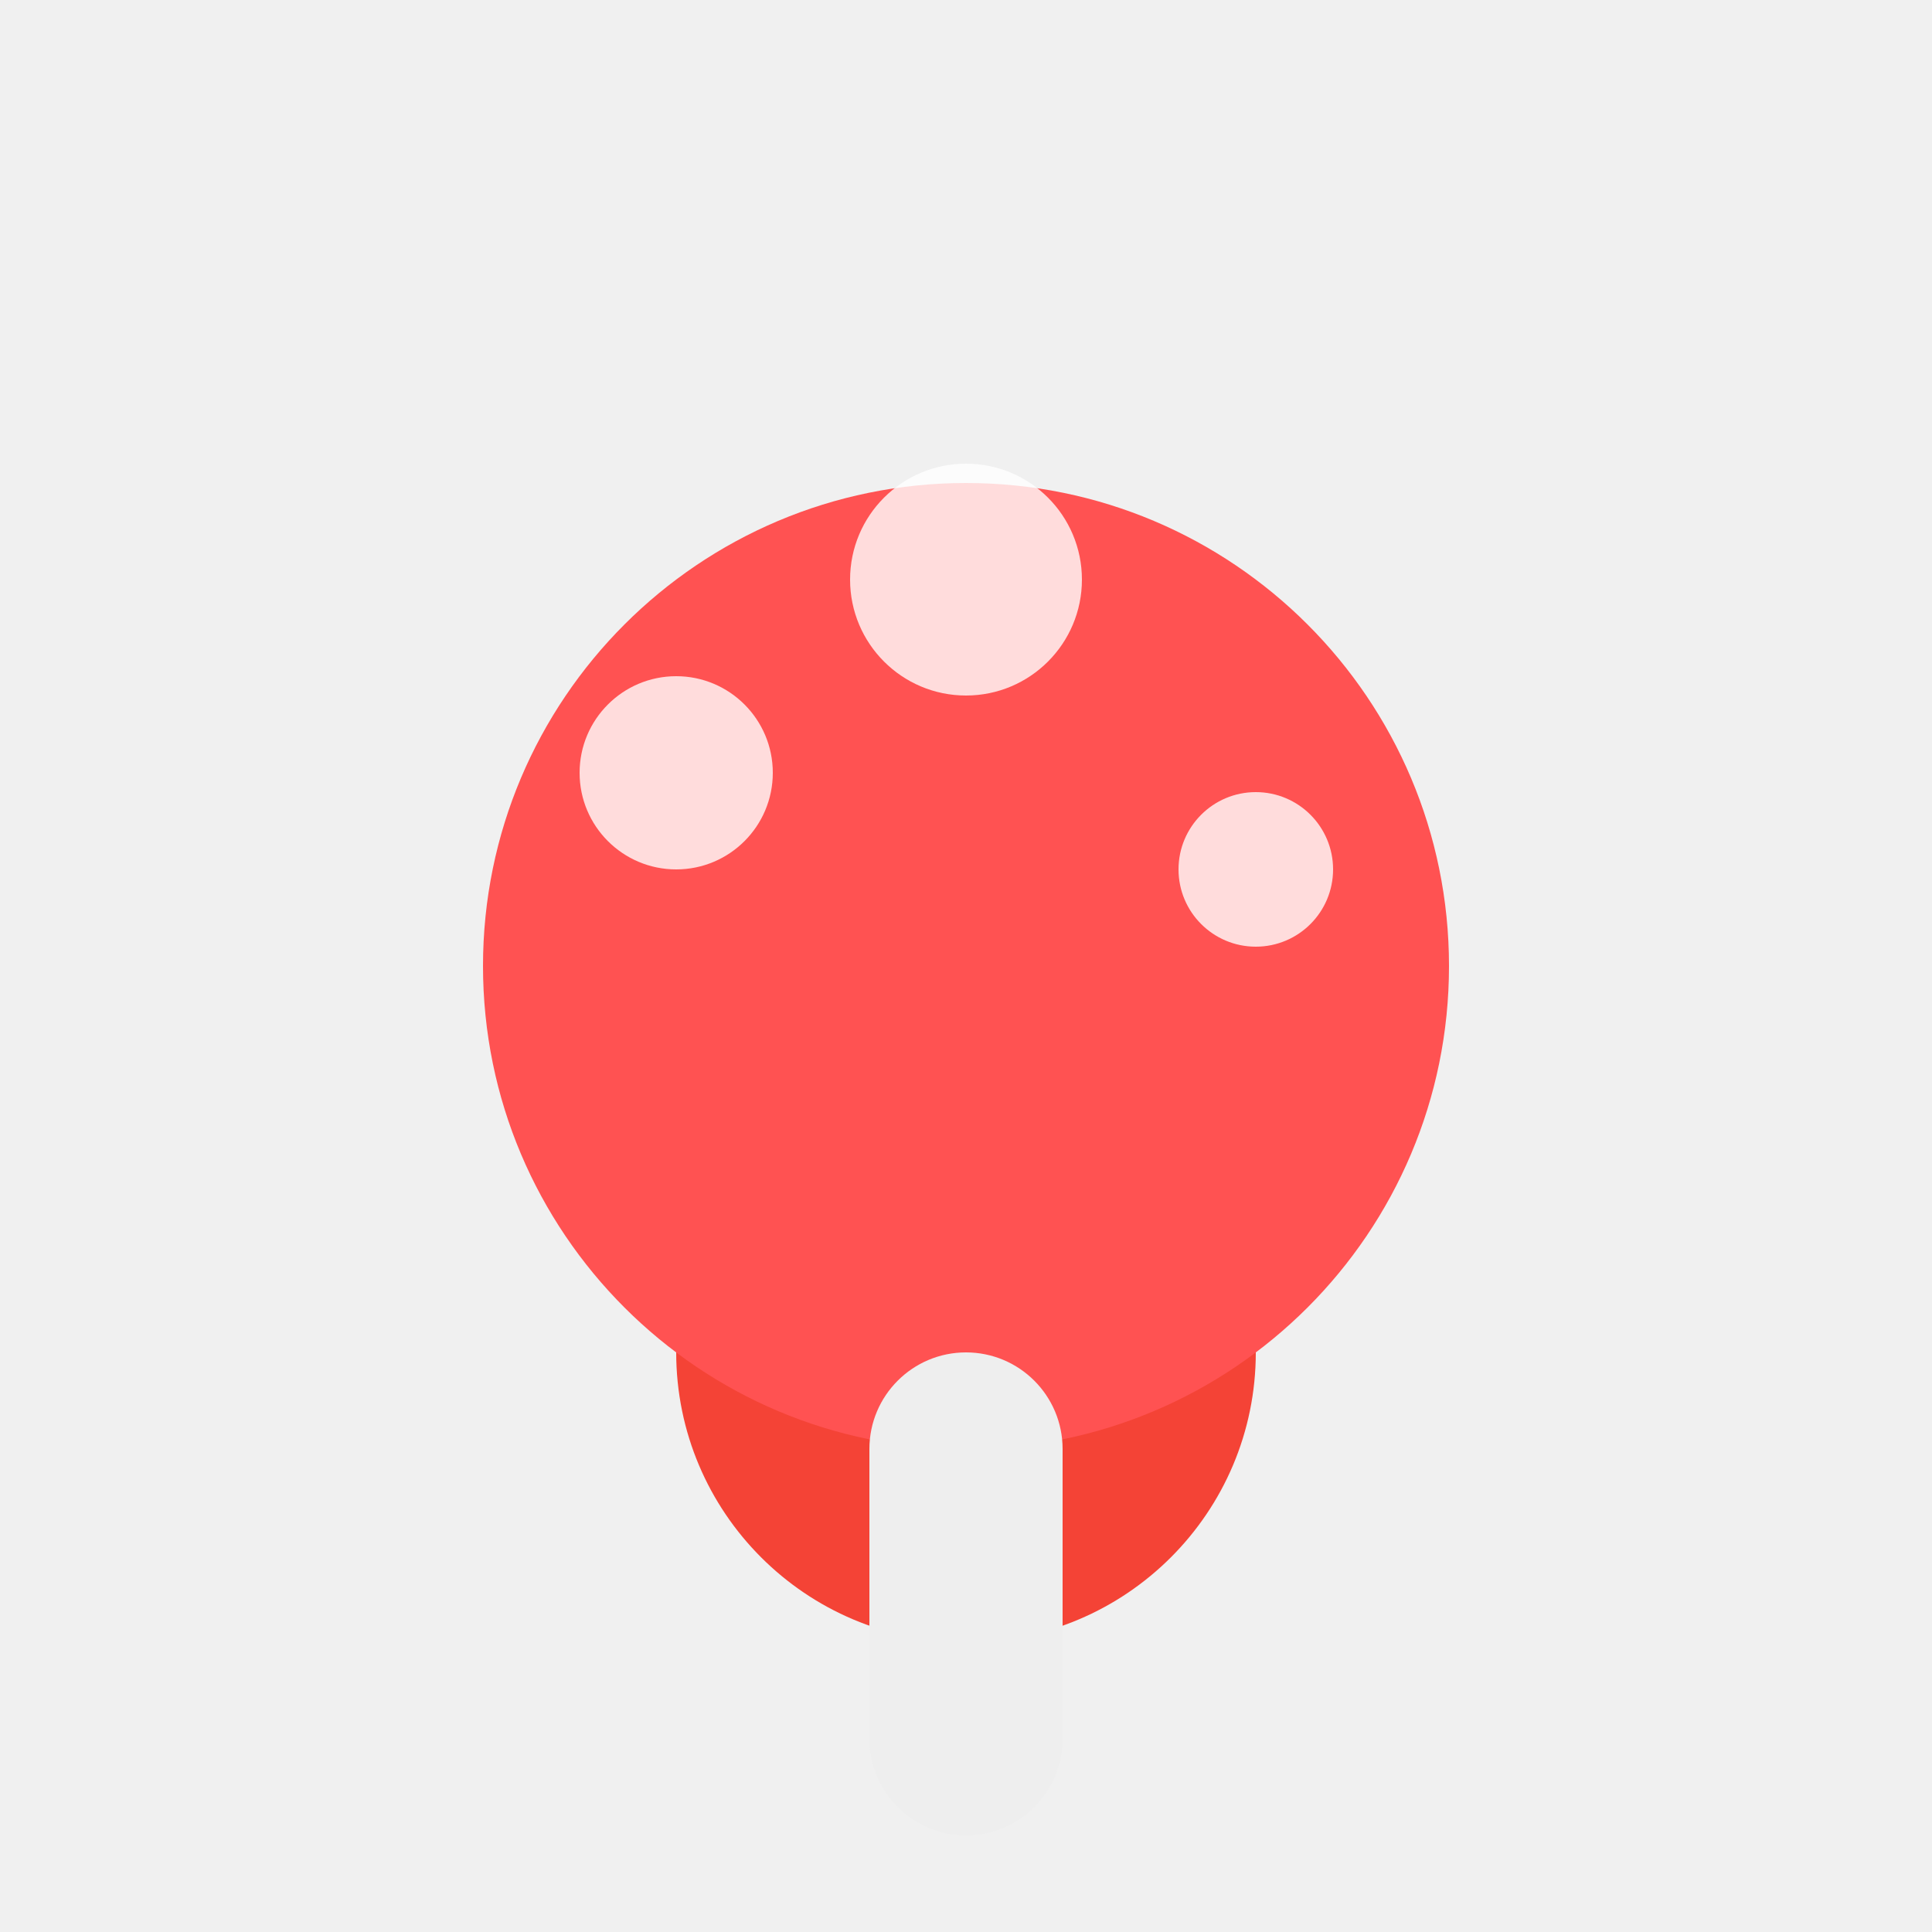
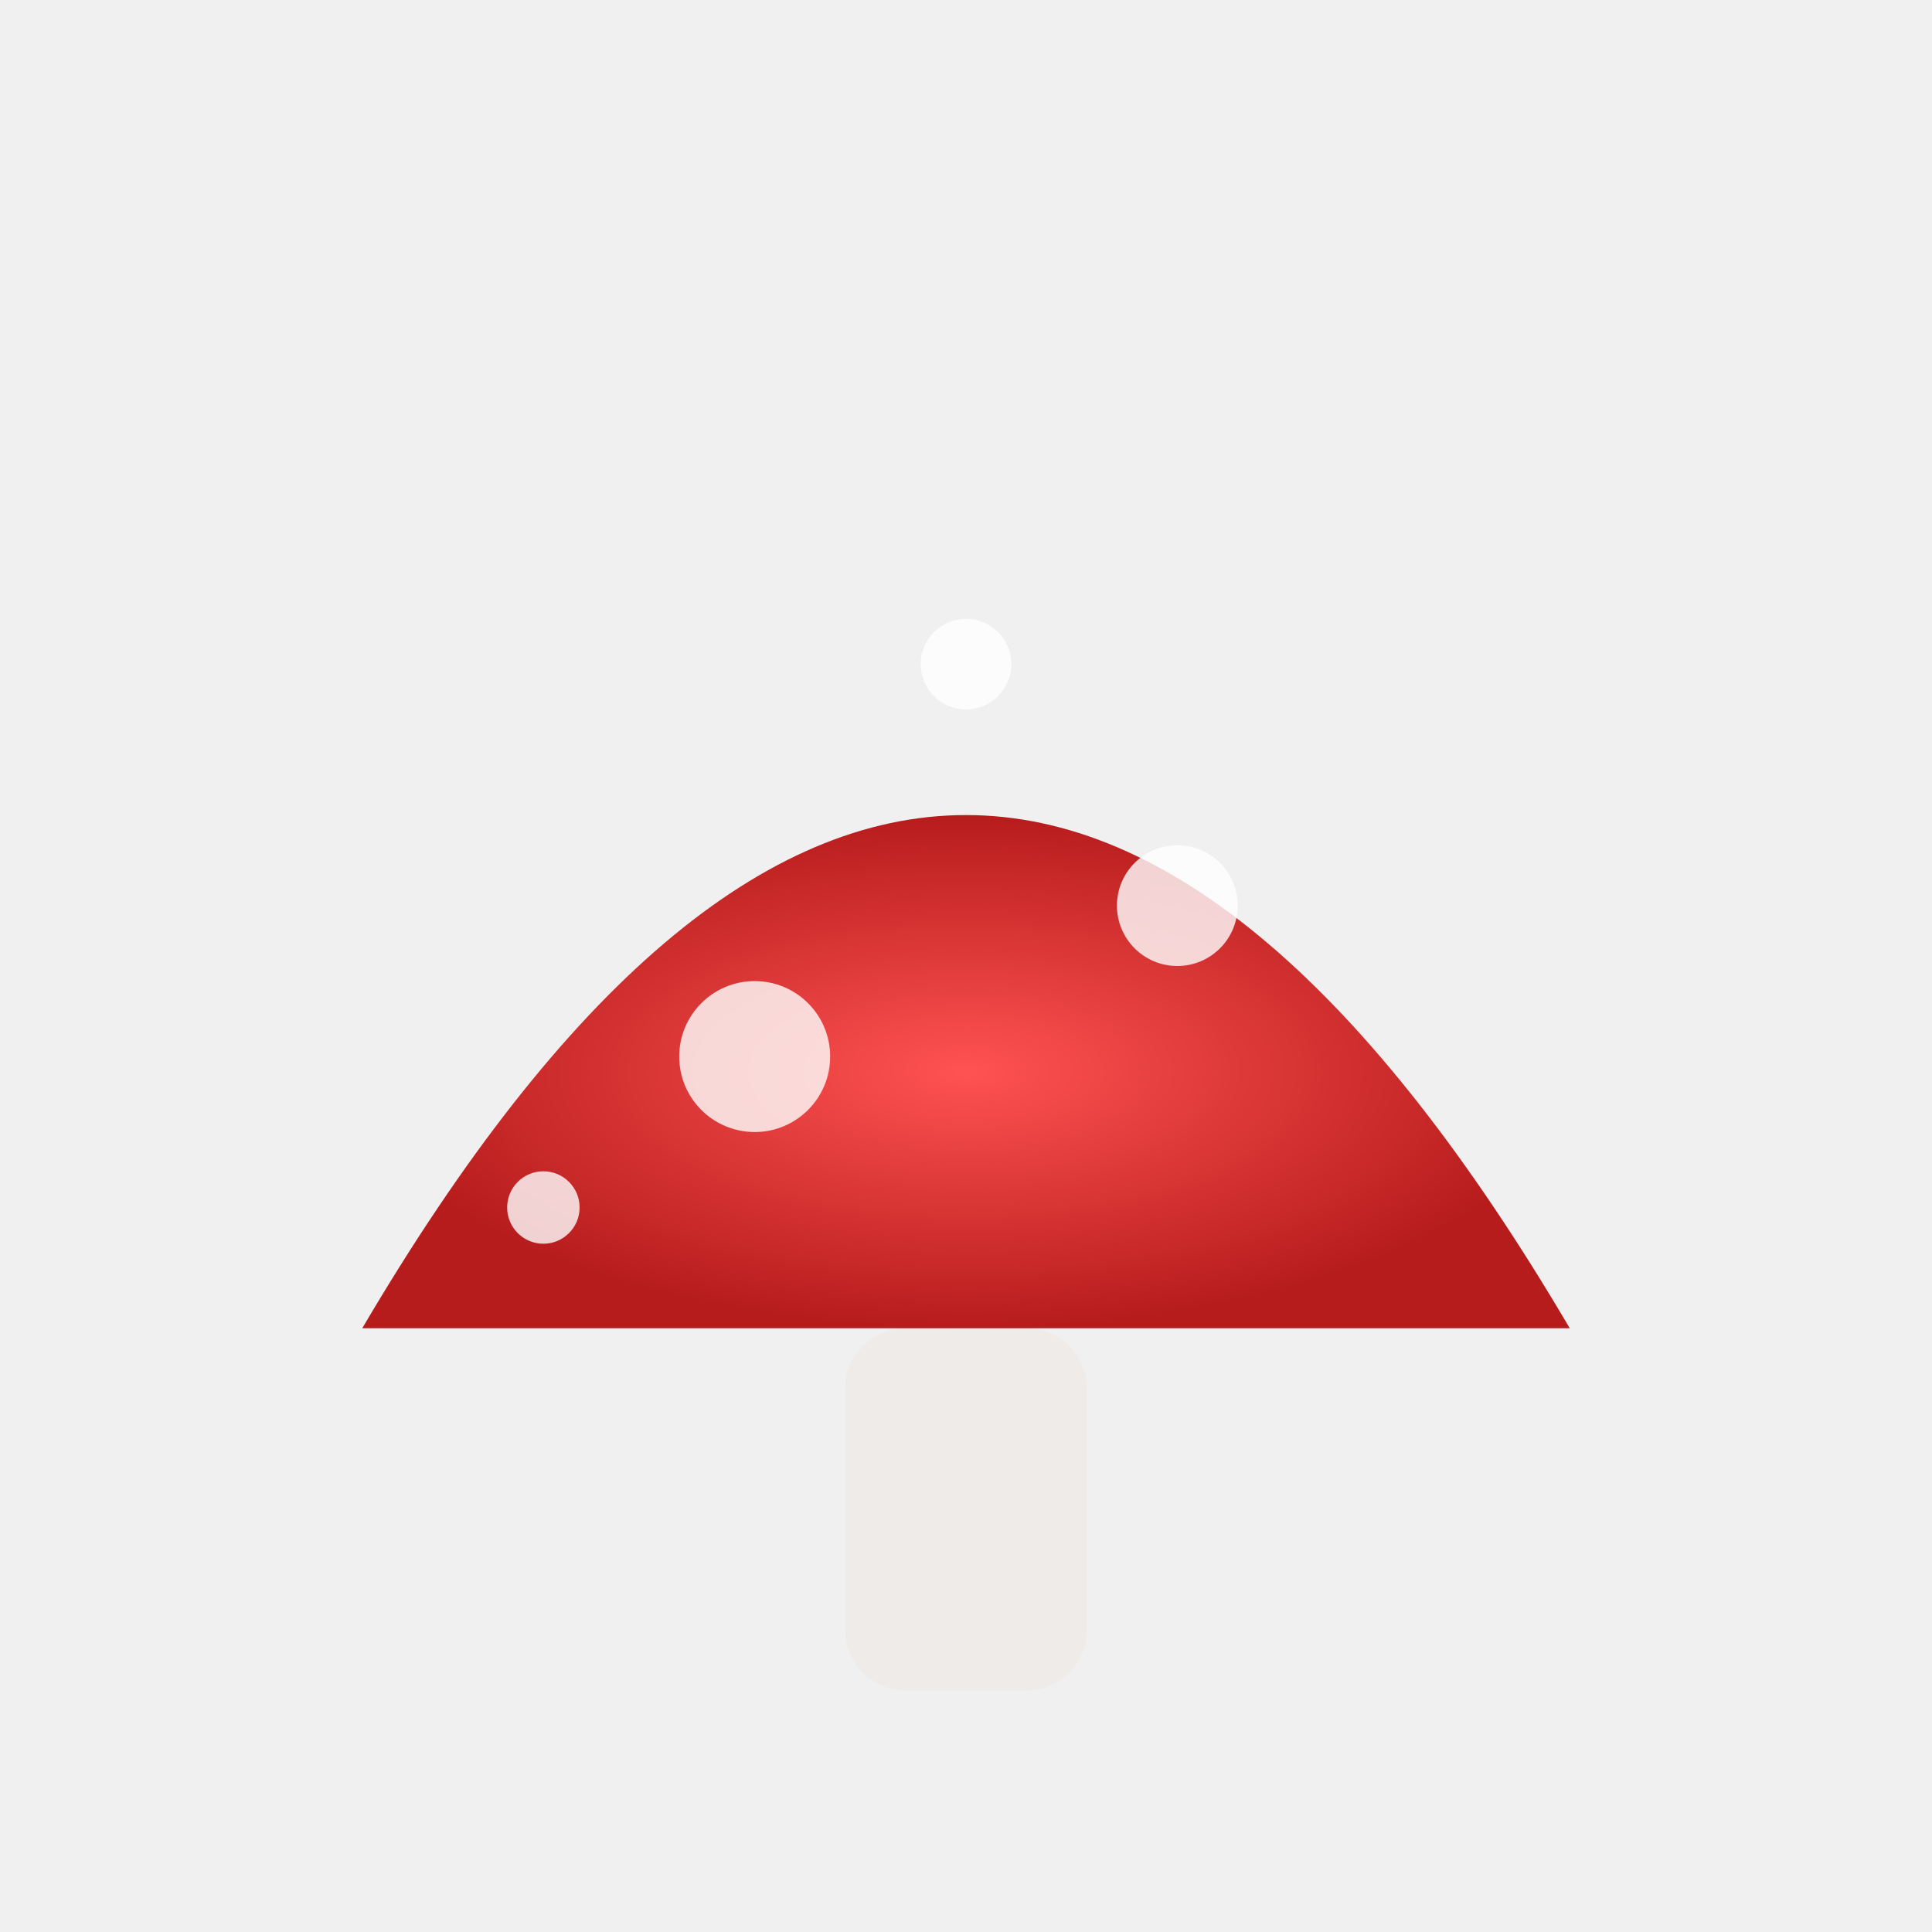
- <svg xmlns="http://www.w3.org/2000/svg" viewBox="0 0 100 100">
-   <circle cx="50" cy="70" r="15" fill="#f44336" />
-   <circle cx="50" cy="50" r="25" fill="#ff5252" />
-   <circle cx="35" cy="40" r="5" fill="white" opacity="0.8" />
-   <circle cx="65" cy="45" r="4" fill="white" opacity="0.8" />
-   <circle cx="50" cy="30" r="6" fill="white" opacity="0.8" />
-   <rect x="45" y="70" width="10" height="25" fill="#eee" rx="5" />
+ <svg xmlns="http://www.w3.org/2000/svg" viewBox="0 0 64 64">
+   <defs>
+     <radialGradient id="mush-grad" cx="50%" cy="50%" r="50%">
+       <stop offset="0%" style="stop-color:#ff5252;stop-opacity:1" />
+       <stop offset="100%" style="stop-color:#b71c1c;stop-opacity:1" />
+     </radialGradient>
+   </defs>
+   <rect x="28" y="44" width="8" height="12" rx="2" fill="#efebe9" />
+   <path d="M12 44 Q32 10 52 44 Z" fill="url(#mush-grad)" />
+   <circle cx="25" cy="35" r="2.5" fill="#fff" opacity="0.8" />
+   <circle cx="39" cy="30" r="2" fill="#fff" opacity="0.8" />
+   <circle cx="32" cy="22" r="1.5" fill="#fff" opacity="0.8" />
+   <circle cx="18" cy="40" r="1.2" fill="#fff" opacity="0.8" />
</svg>
